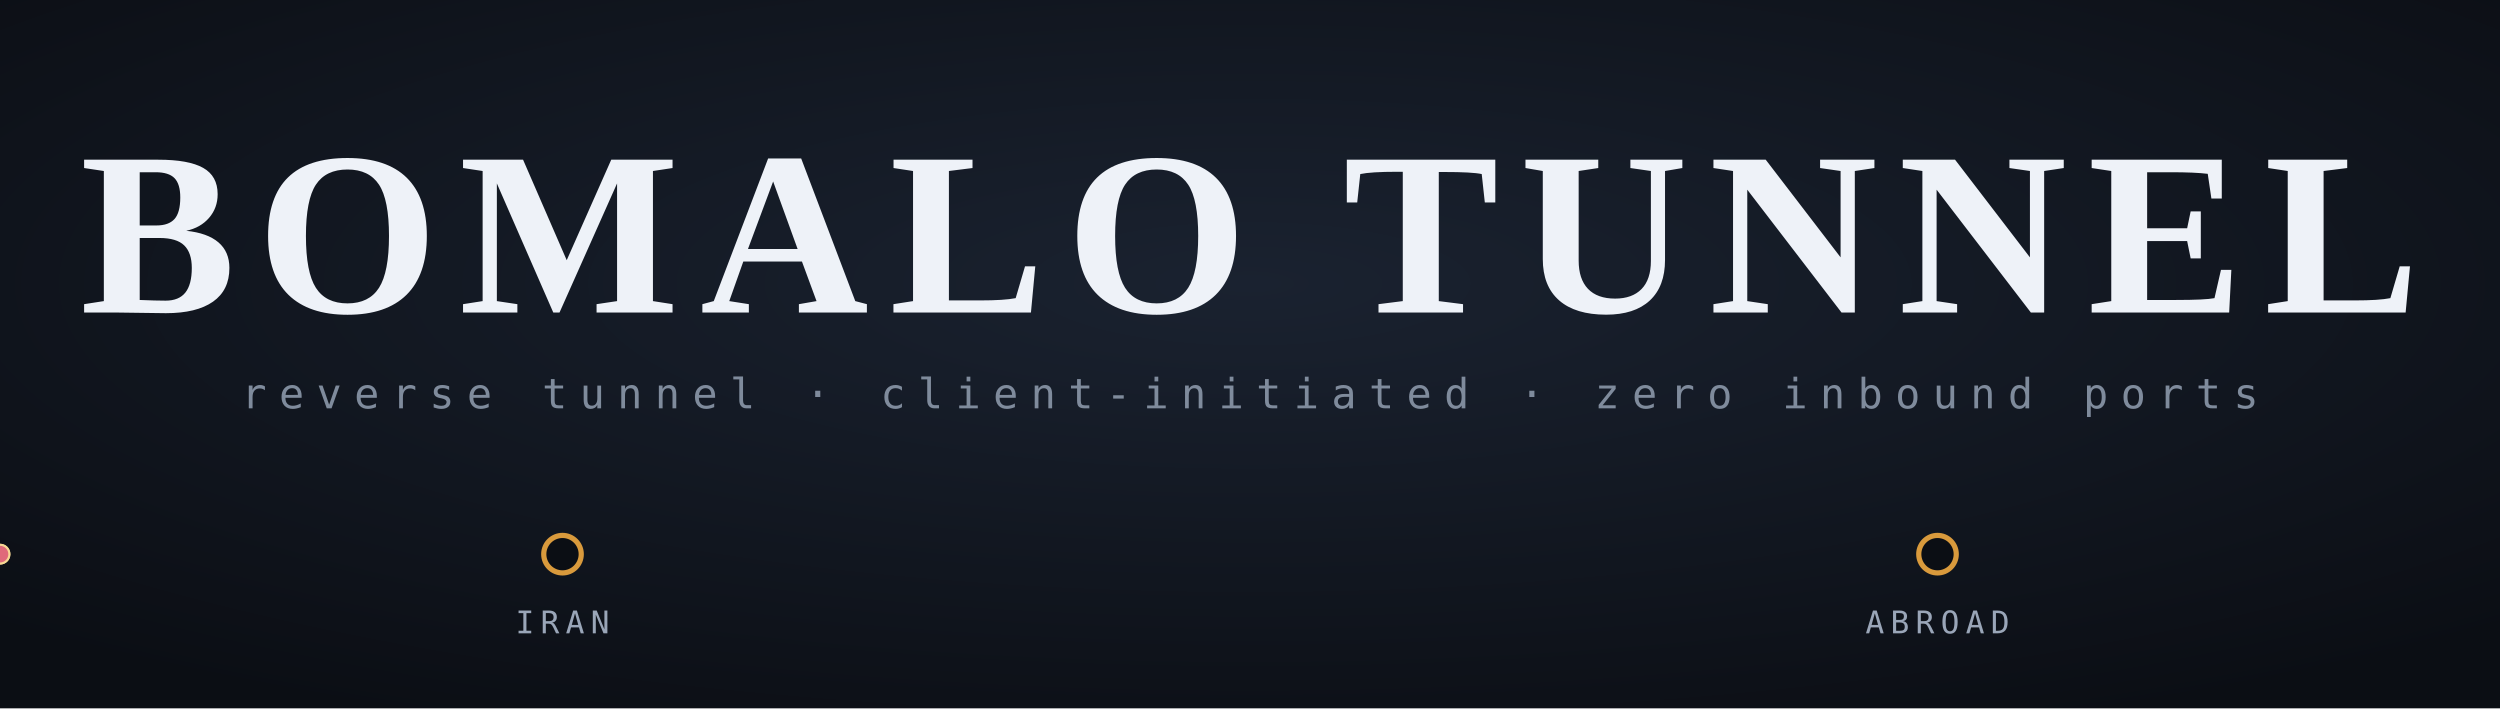
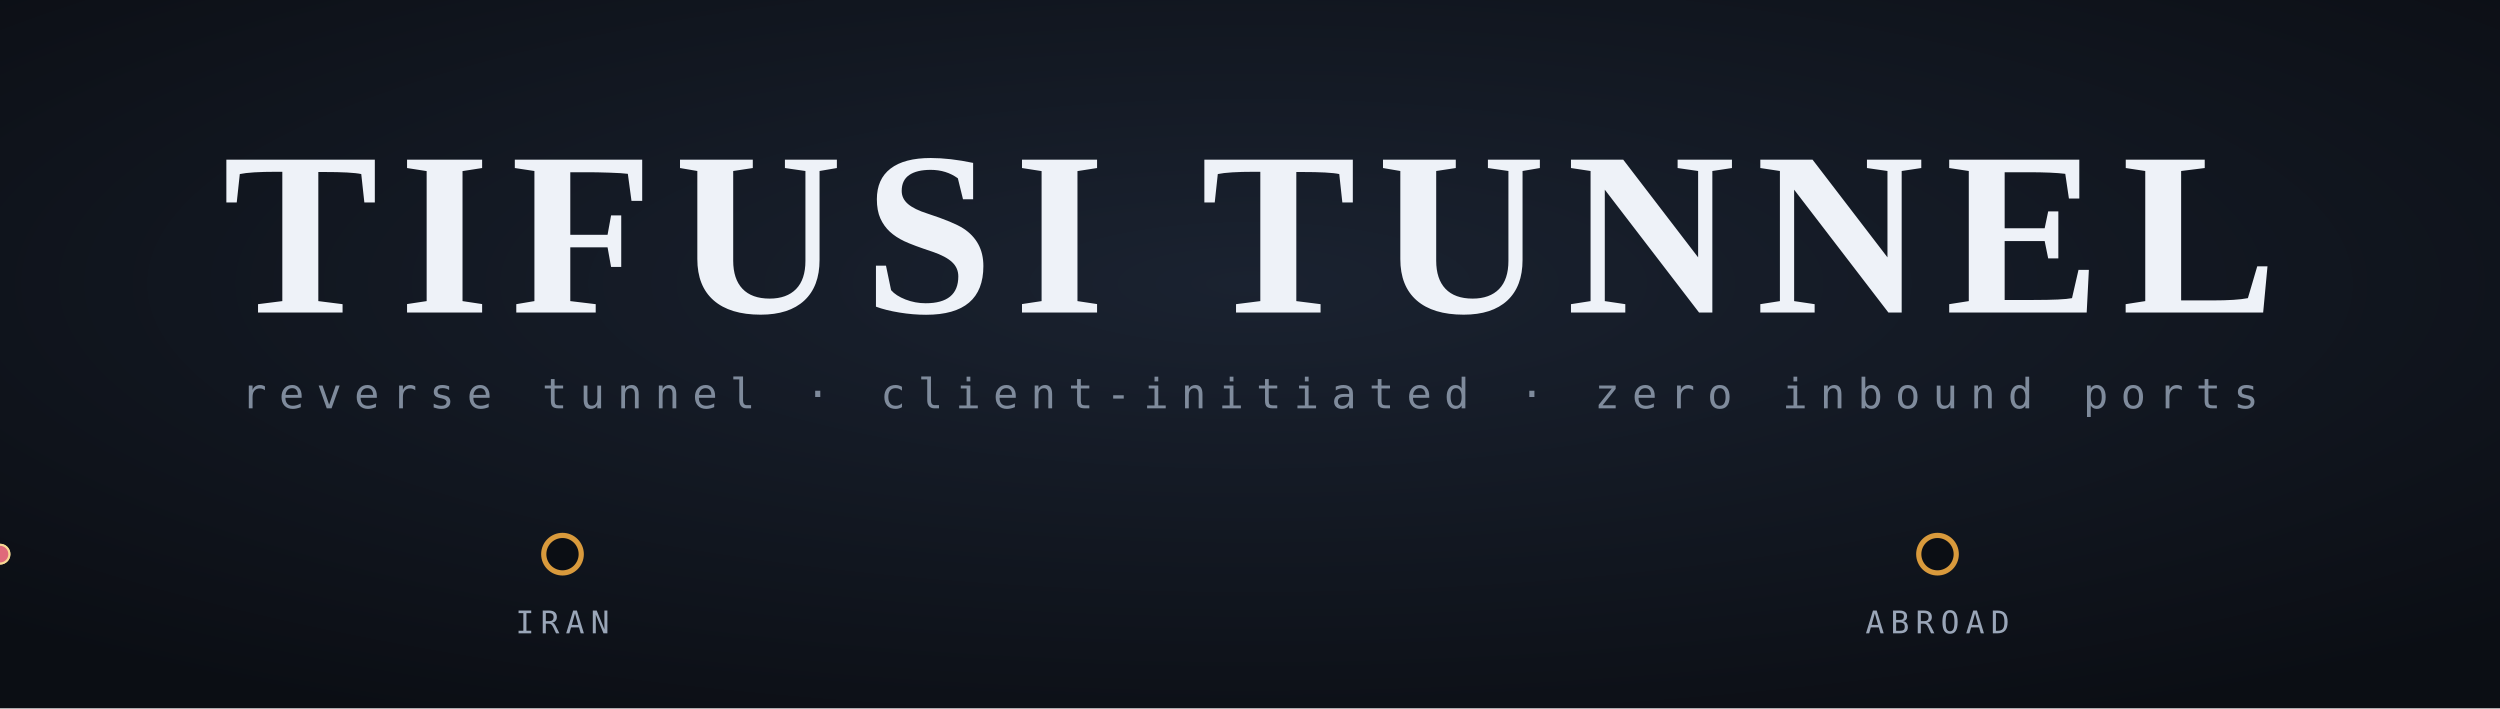
- <svg xmlns="http://www.w3.org/2000/svg" viewBox="0 0 1200 340" width="1200" height="340" role="img" aria-label="Bomalo Tunnel">
+ <svg xmlns="http://www.w3.org/2000/svg" viewBox="0 0 1200 340" width="1200" height="340" role="img" aria-label="Tifusi Tunnel">
  <defs>
    <radialGradient id="bg" cx="50%" cy="40%" r="70%">
      <stop offset="0%" stop-color="#1a2230" />
      <stop offset="100%" stop-color="#0b0e14" />
    </radialGradient>
    <linearGradient id="sweep" gradientUnits="objectBoundingBox" x1="-0.6" y1="0" x2="-0.25" y2="0">
      <stop offset="0" stop-color="#eef2f8" />
      <stop offset="0.5" stop-color="#f7d894" />
      <stop offset="1" stop-color="#eef2f8" />
      <animate attributeName="x1" values="-0.6;1.0;-0.6" dur="7s" repeatCount="indefinite" />
      <animate attributeName="x2" values="-0.25;1.35;-0.25" dur="7s" repeatCount="indefinite" />
    </linearGradient>
    <linearGradient id="wire" x1="0" y1="0" x2="1" y2="0">
      <stop offset="0%" stop-color="#c8102e" stop-opacity="0.15" />
      <stop offset="50%" stop-color="#d99a3c" stop-opacity="0.75" />
      <stop offset="100%" stop-color="#c8102e" stop-opacity="0.15" />
    </linearGradient>
  </defs>
  <rect width="1200" height="340" fill="url(#bg)" />
-   <text x="600" y="150" text-anchor="middle" font-family="Georgia, 'Times New Roman', serif" font-size="112" font-weight="700" letter-spacing="10" fill="url(#sweep)">BOMALO TUNNEL</text>
+   <text x="600" y="150" text-anchor="middle" font-family="Georgia, 'Times New Roman', serif" font-size="112" font-weight="700" letter-spacing="10" fill="url(#sweep)">TIFUSI TUNNEL</text>
  <text x="600" y="196" text-anchor="middle" font-family="'DejaVu Sans Mono', Menlo, Consolas, monospace" font-size="20" letter-spacing="6" fill="#7f8b9c">reverse tunnel · client-initiated · zero inbound ports</text>
  <g>
    <line x1="270" y1="266" x2="930" y2="266" stroke="url(#wire)" stroke-width="2" />
    <circle cx="270" cy="266" r="9" fill="#0b0e14" stroke="#d99a3c" stroke-width="2.5" />
    <circle cx="930" cy="266" r="9" fill="#0b0e14" stroke="#d99a3c" stroke-width="2.5" />
    <text x="270" y="304" text-anchor="middle" font-family="'DejaVu Sans Mono', monospace" font-size="15" letter-spacing="3" fill="#9aa6b8">IRAN</text>
    <text x="930" y="304" text-anchor="middle" font-family="'DejaVu Sans Mono', monospace" font-size="15" letter-spacing="3" fill="#9aa6b8">ABROAD</text>
    <circle r="5" cy="266" fill="#f7d894">
      <animate attributeName="cx" values="930;270" dur="2.6s" repeatCount="indefinite" />
      <animate attributeName="opacity" values="0;1;1;0" dur="2.6s" repeatCount="indefinite" />
    </circle>
    <circle r="5" cy="266" fill="#f7d894">
      <animate attributeName="cx" values="930;270" dur="2.6s" begin="0.9s" repeatCount="indefinite" />
      <animate attributeName="opacity" values="0;1;1;0" dur="2.6s" begin="0.9s" repeatCount="indefinite" />
    </circle>
    <circle r="4" cy="266" fill="#e06a7a">
      <animate attributeName="cx" values="270;930" dur="2.6s" begin="1.6s" repeatCount="indefinite" />
      <animate attributeName="opacity" values="0;1;1;0" dur="2.6s" begin="1.6s" repeatCount="indefinite" />
    </circle>
  </g>
</svg>
